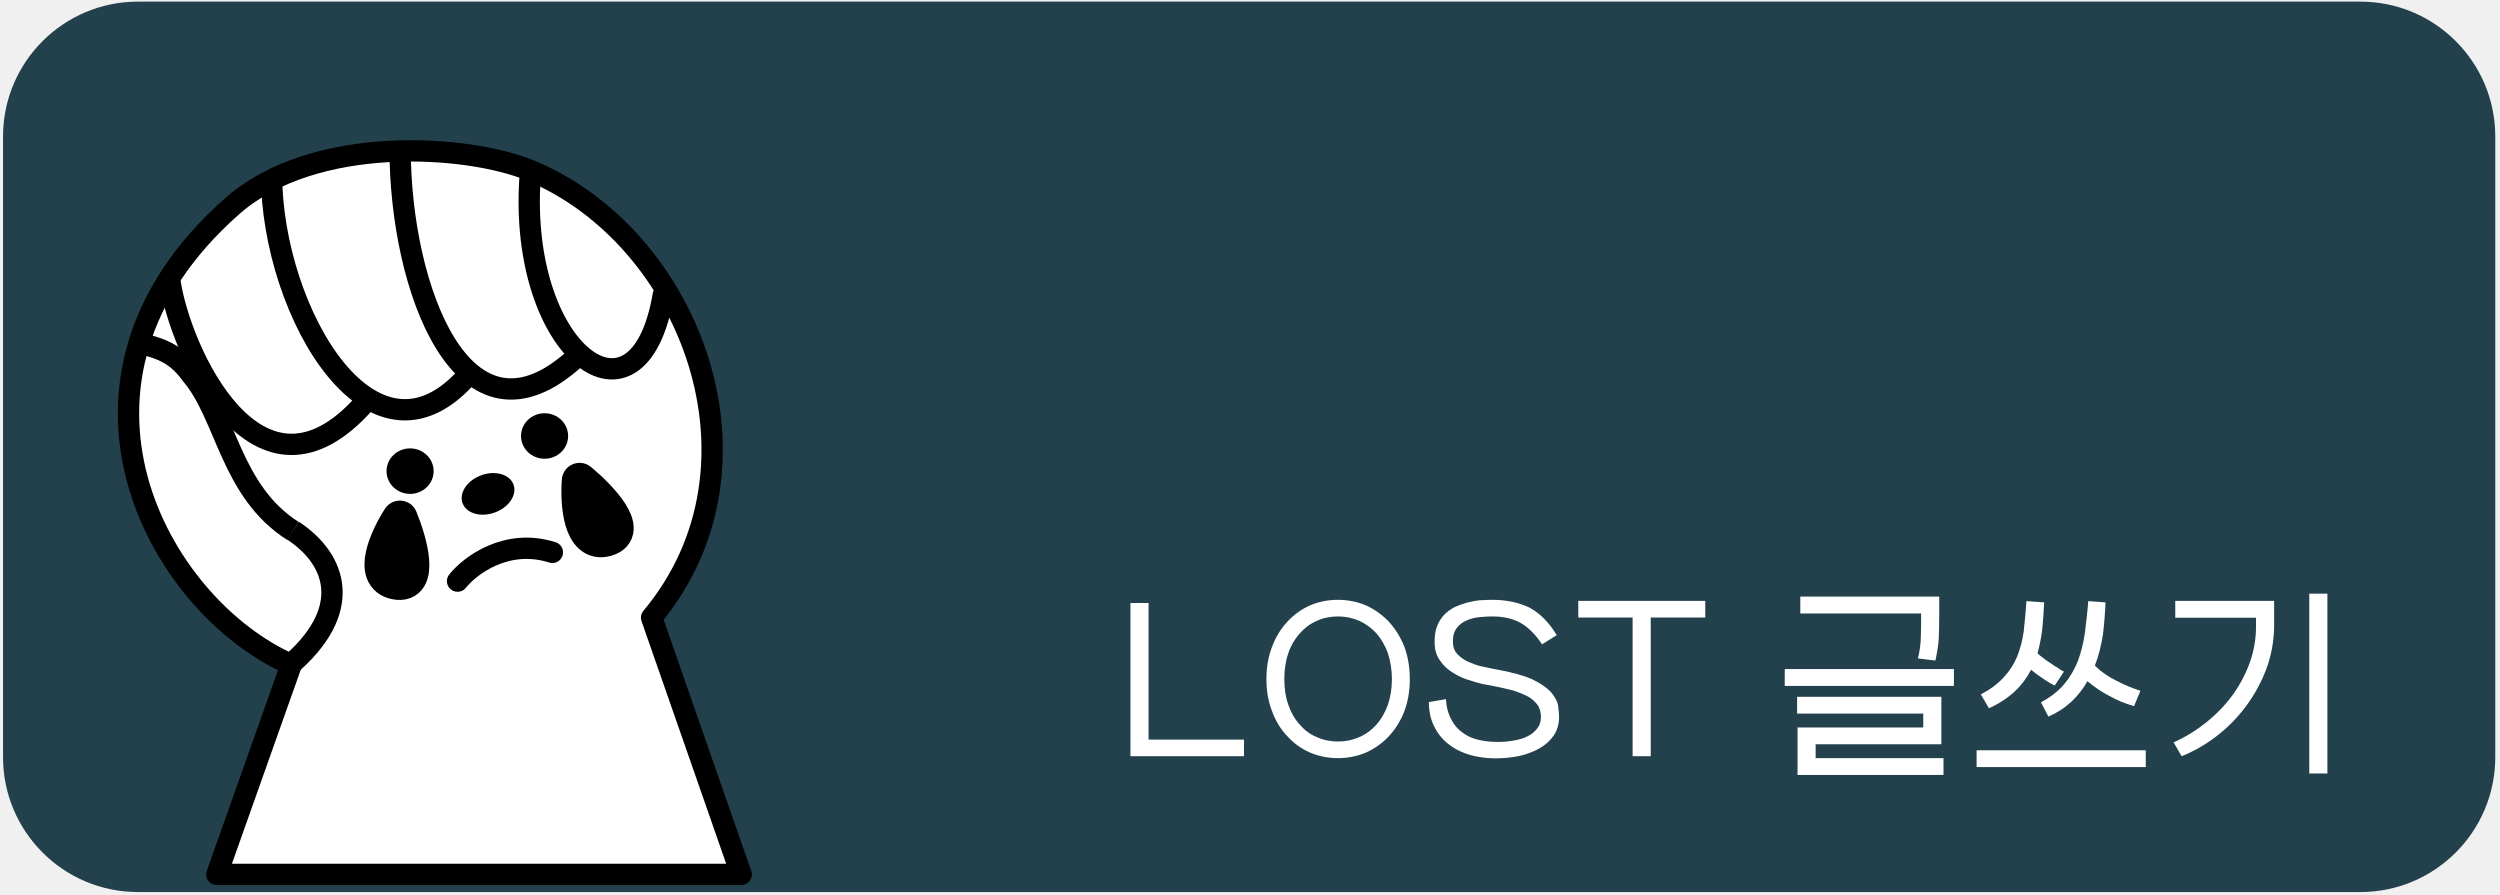
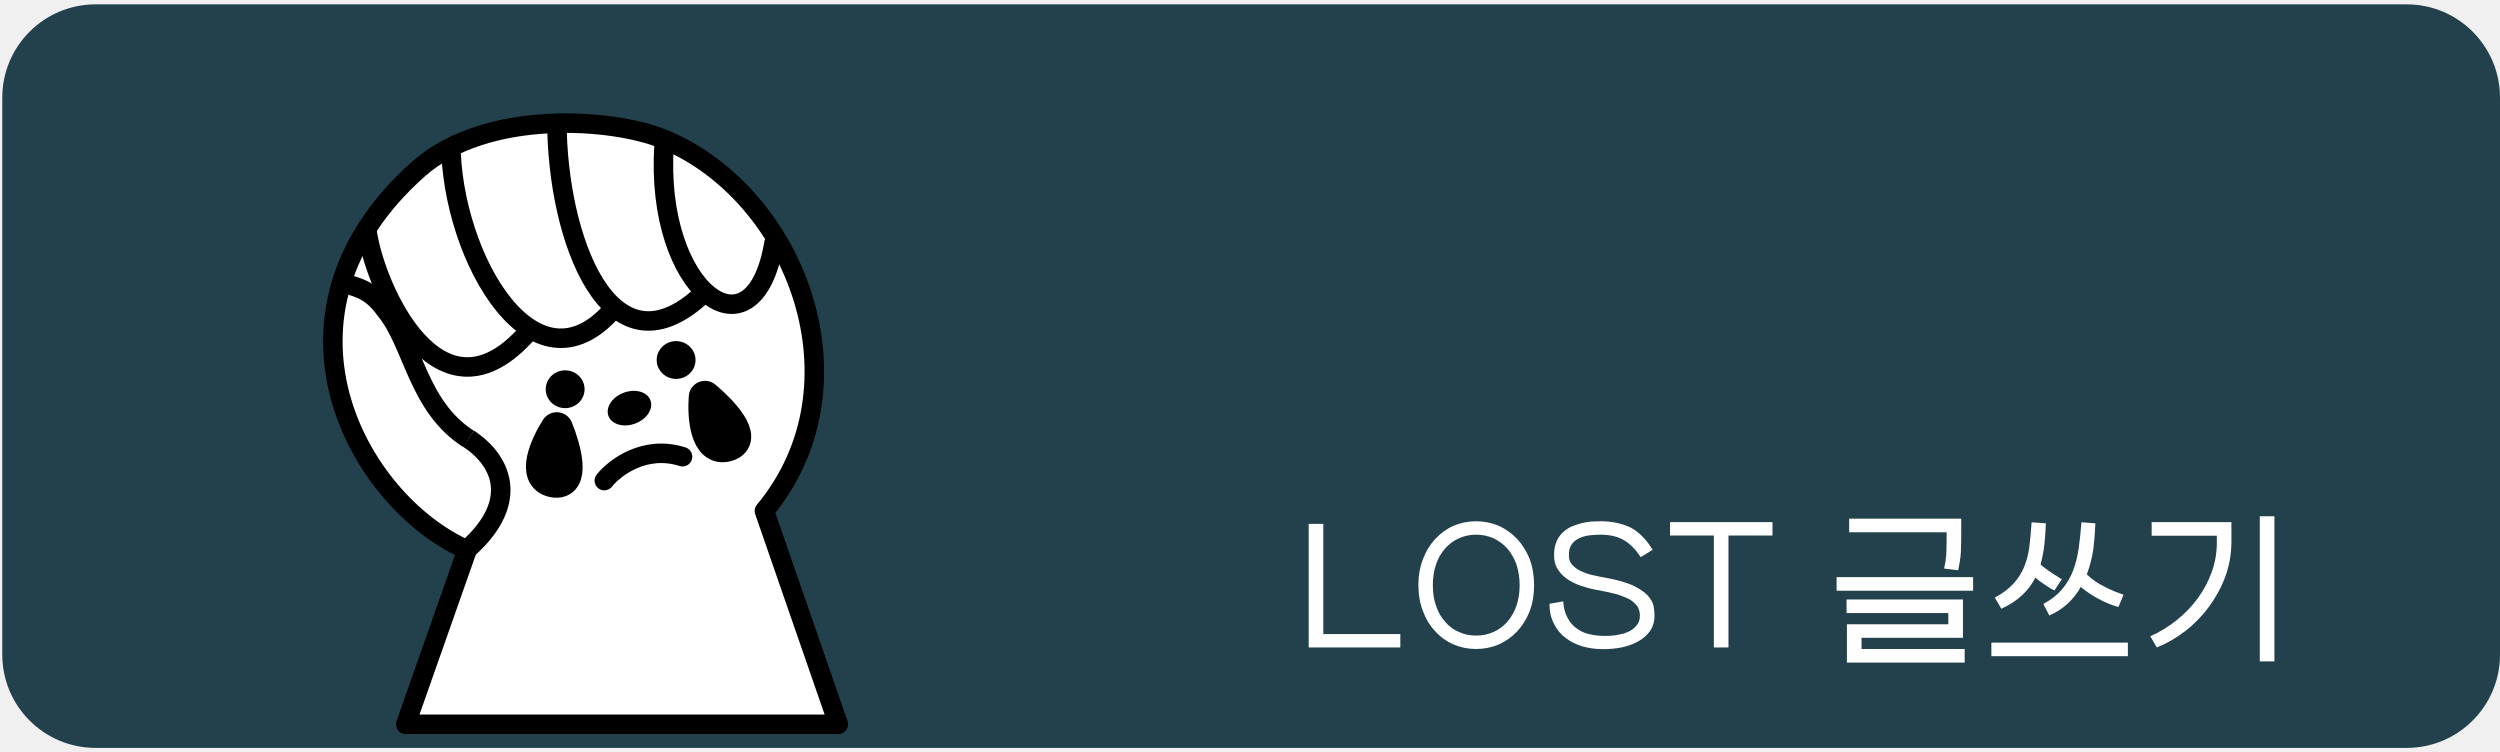
- <svg xmlns="http://www.w3.org/2000/svg" width="352" height="126" viewBox="0 0 352 126" fill="none">
-   <path d="M0.426 19.228C0.426 8.735 8.932 0.228 19.426 0.228H332.335C342.828 0.228 351.335 8.735 351.335 19.228V106.6C351.335 117.094 342.828 125.6 332.335 125.6H19.426C8.932 125.6 0.426 117.094 0.426 106.6V19.228Z" fill="#193946" fill-opacity="0.95" />
-   <path d="M161.716 84.905V104.135H175.156V106.475H159.166V84.905H161.716ZM178.311 95.615C178.311 93.935 178.581 92.405 179.121 91.025C179.631 89.675 180.351 88.505 181.281 87.515C182.181 86.555 183.231 85.775 184.461 85.235C185.661 84.725 186.981 84.455 188.391 84.455C189.771 84.455 191.091 84.725 192.321 85.235C193.521 85.775 194.601 86.555 195.531 87.515C196.431 88.505 197.181 89.675 197.721 91.025C198.231 92.405 198.501 93.935 198.501 95.615C198.501 97.295 198.231 98.825 197.721 100.175C197.181 101.555 196.431 102.725 195.531 103.685C194.601 104.675 193.521 105.425 192.321 105.965C191.091 106.475 189.771 106.745 188.391 106.745C186.981 106.745 185.661 106.475 184.461 105.965C183.231 105.425 182.181 104.675 181.281 103.685C180.351 102.725 179.631 101.555 179.121 100.175C178.581 98.825 178.311 97.295 178.311 95.615ZM180.831 95.615C180.831 96.965 181.011 98.165 181.401 99.245C181.761 100.325 182.301 101.255 182.991 102.005C183.651 102.785 184.431 103.385 185.391 103.775C186.291 104.195 187.311 104.405 188.391 104.405C189.471 104.405 190.461 104.195 191.421 103.775C192.321 103.385 193.131 102.785 193.821 102.005C194.481 101.255 195.021 100.325 195.411 99.245C195.771 98.165 195.981 96.965 195.981 95.615C195.981 94.295 195.771 93.065 195.411 91.955C195.021 90.875 194.481 89.975 193.821 89.195C193.131 88.445 192.321 87.845 191.421 87.425C190.461 87.005 189.471 86.795 188.391 86.795C187.311 86.795 186.291 87.005 185.391 87.425C184.431 87.845 183.651 88.445 182.991 89.195C182.301 89.975 181.761 90.875 181.401 91.955C181.011 93.065 180.831 94.295 180.831 95.615ZM210.127 86.795C209.587 86.795 209.017 86.825 208.387 86.885C207.727 86.945 207.097 87.095 206.557 87.335C205.957 87.575 205.477 87.935 205.117 88.415C204.727 88.925 204.547 89.585 204.577 90.425C204.577 91.205 204.847 91.805 205.357 92.255C205.837 92.735 206.437 93.095 207.127 93.335C207.787 93.635 208.447 93.815 209.137 93.935C209.797 94.085 210.337 94.205 210.757 94.265C212.887 94.655 214.537 95.105 215.737 95.645C216.907 96.215 217.777 96.815 218.347 97.415C218.887 98.045 219.247 98.675 219.367 99.275C219.457 99.905 219.517 100.475 219.517 100.955C219.517 101.975 219.247 102.845 218.767 103.565C218.227 104.315 217.567 104.915 216.757 105.365C215.917 105.845 214.957 106.205 213.907 106.445C212.827 106.655 211.717 106.775 210.607 106.775C209.347 106.775 208.177 106.625 207.067 106.325C205.927 105.995 204.907 105.515 204.067 104.855C203.197 104.225 202.507 103.415 201.997 102.395C201.457 101.405 201.187 100.235 201.187 98.855L203.587 98.435C203.647 99.575 203.917 100.535 204.337 101.285C204.727 102.065 205.267 102.695 205.927 103.145C206.557 103.625 207.307 103.985 208.177 104.165C209.017 104.375 209.917 104.465 210.907 104.465C211.687 104.465 212.437 104.405 213.187 104.255C213.907 104.135 214.537 103.955 215.107 103.655C215.647 103.385 216.097 103.025 216.457 102.545C216.787 102.125 216.967 101.585 216.967 100.925C216.967 100.325 216.817 99.815 216.547 99.335C216.247 98.915 215.827 98.495 215.257 98.135C214.657 97.805 213.907 97.505 213.007 97.205C212.077 96.965 210.997 96.725 209.737 96.485C208.897 96.365 208.057 96.155 207.157 95.855C206.257 95.615 205.417 95.255 204.667 94.775C203.887 94.325 203.257 93.755 202.777 93.035C202.267 92.345 201.997 91.505 201.997 90.485C201.967 89.615 202.087 88.865 202.327 88.205C202.567 87.575 202.897 87.035 203.347 86.555C203.767 86.135 204.247 85.775 204.817 85.475C205.357 85.235 205.927 85.025 206.557 84.845C207.157 84.695 207.757 84.575 208.387 84.515C208.987 84.485 209.587 84.455 210.127 84.455C212.137 84.455 213.877 84.845 215.377 85.565C216.817 86.345 218.107 87.635 219.187 89.435L217.117 90.725C216.277 89.435 215.317 88.445 214.237 87.785C213.127 87.125 211.747 86.795 210.127 86.795ZM222.223 86.945V84.605H240.103V86.945H232.423V106.475H229.873V86.945H222.223ZM251.293 94.205H275.113V96.575H251.293V94.205ZM270.793 100.475H253.033V98.105H273.343V104.795H255.643V106.745H273.643V109.115H253.093V102.425H270.793V100.475ZM270.043 92.705C270.253 91.865 270.373 91.055 270.433 90.245C270.463 89.465 270.493 88.595 270.493 87.695V86.375H253.483V84.005H273.043V86.585C273.043 87.695 273.013 88.775 272.983 89.795C272.923 90.845 272.743 91.925 272.503 93.005L270.043 92.705ZM287.365 98.885C288.715 98.165 289.795 97.325 290.635 96.335C291.445 95.375 292.075 94.295 292.555 93.095C293.005 91.895 293.335 90.605 293.545 89.165C293.725 87.785 293.905 86.255 294.025 84.635L296.455 84.815C296.395 86.315 296.275 87.845 296.095 89.345C295.855 90.875 295.495 92.345 294.955 93.725C295.855 94.595 296.845 95.285 297.955 95.825C299.035 96.395 300.175 96.875 301.375 97.265L300.475 99.425C299.245 99.065 298.105 98.615 297.055 98.015C295.975 97.475 294.925 96.755 293.905 95.915C293.305 96.995 292.555 97.955 291.655 98.795C290.755 99.635 289.675 100.355 288.415 100.895L287.365 98.885ZM278.305 105.635H302.125V108.005H278.305V105.635ZM287.815 84.815C287.755 86.195 287.665 87.485 287.545 88.625C287.395 89.795 287.185 90.905 286.885 91.985C287.125 92.225 287.395 92.435 287.725 92.675C288.025 92.915 288.355 93.155 288.715 93.365C289.045 93.605 289.375 93.845 289.735 94.025C290.035 94.265 290.335 94.445 290.605 94.565L289.315 96.515C288.865 96.335 288.325 96.005 287.725 95.585C287.065 95.165 286.495 94.745 285.985 94.295C285.385 95.435 284.635 96.455 283.705 97.325C282.745 98.225 281.545 99.035 280.045 99.725L278.905 97.775C280.255 97.055 281.335 96.245 282.145 95.345C282.925 94.505 283.555 93.545 284.005 92.465C284.425 91.415 284.755 90.245 284.935 88.925C285.085 87.665 285.205 86.225 285.325 84.635L287.815 84.815ZM327.697 83.585V108.905H325.147V83.585H327.697ZM320.197 88.235C320.167 90.275 319.807 92.255 319.117 94.145C318.397 96.065 317.437 97.805 316.267 99.395C315.067 101.015 313.687 102.425 312.127 103.625C310.537 104.855 308.887 105.785 307.177 106.475L306.037 104.525C307.687 103.805 309.217 102.845 310.657 101.705C312.067 100.565 313.297 99.305 314.347 97.865C315.367 96.455 316.177 94.925 316.777 93.275C317.347 91.655 317.647 89.975 317.647 88.235V86.975H306.277V84.605H320.197V88.235Z" fill="white" />
-   <path d="M40.747 93.581L30.269 123.116H104.096L91.483 86.962C109.364 65.574 96.933 33.281 74.351 23.983C65.55 20.359 43.966 18.856 32.437 29.022C4.509 53.649 21.933 85.307 40.747 93.581Z" fill="white" stroke="black" stroke-width="2" stroke-linecap="round" stroke-linejoin="round" />
-   <path d="M56.307 72.984C54.564 75.668 52.008 81.212 55.734 81.919C59.459 82.626 57.668 76.257 56.307 72.984Z" fill="black" fill-opacity="0.2" stroke="black" stroke-width="5" stroke-linecap="round" stroke-linejoin="round" />
-   <path d="M81.607 67.67C81.351 70.828 81.749 76.885 85.389 75.843C89.029 74.801 84.384 69.96 81.607 67.67Z" fill="#D9D9D9" stroke="black" stroke-width="5" stroke-linecap="round" stroke-linejoin="round" />
-   <path d="M23.916 39.525C25.287 49.302 36.32 73.734 51.389 56.673" stroke="black" stroke-width="3" stroke-linecap="round" stroke-linejoin="round" />
-   <path d="M38.228 24.511C38.228 44.064 52.94 69.269 66.703 51.855" stroke="black" stroke-width="3" stroke-linejoin="round" />
-   <path d="M56.338 20.977C56.338 40.531 65.259 64.903 81.092 50.342" stroke="black" stroke-width="3" stroke-linejoin="round" />
-   <path d="M74.635 24.942C72.921 49.59 89.889 62.216 93.381 41.572" stroke="black" stroke-width="3" stroke-linecap="round" stroke-linejoin="round" />
-   <path d="M18.596 48.012C21.834 48.962 24.395 49.173 27.001 52.816C31.859 58.574 32.468 69.183 41.251 74.761" stroke="black" stroke-width="3" stroke-linejoin="round" />
-   <path d="M41.249 74.714C47.418 78.771 49.933 85.986 40.514 93.904" stroke="black" stroke-width="3" stroke-linejoin="round" />
-   <ellipse cx="57.74" cy="66.336" rx="3.316" ry="3.203" fill="black" />
-   <ellipse cx="3.819" cy="2.792" rx="3.819" ry="2.792" transform="matrix(0.929402 -0.369069 0.391792 0.920054 64.0723 68.379)" fill="black" />
-   <ellipse cx="76.676" cy="61.387" rx="3.316" ry="3.203" fill="black" />
-   <path d="M64.424 81.823C66.189 79.621 71.331 75.728 77.775 77.774" stroke="black" stroke-width="3" stroke-linecap="round" stroke-linejoin="round" />
-   <path d="M41.008 93.582L30.531 123.117H104.358L91.745 86.962C109.626 65.574 97.194 33.281 74.613 23.983C65.812 20.359 44.228 18.856 32.698 29.022C4.771 53.649 22.194 85.308 41.008 93.582Z" stroke="black" stroke-width="3" stroke-linecap="round" stroke-linejoin="round" />
+ <svg xmlns="http://www.w3.org/2000/svg" width="509" height="153" viewBox="0 0 509 153" fill="none">
+   <path d="M0.463 19.887C0.463 9.393 8.969 0.887 19.463 0.887H490C500.493 0.887 509 9.393 509 19.887V133.273C509 143.767 500.493 152.273 490 152.273H19.463C8.969 152.273 0.463 143.767 0.463 133.273V19.887Z" fill="#193946" fill-opacity="0.95" />
+   <path d="M269.425 106.655V129.09H285.105V131.82H266.45V106.655H269.425ZM288.785 119.15C288.785 117.19 289.1 115.405 289.73 113.795C290.325 112.22 291.165 110.855 292.25 109.7C293.3 108.58 294.525 107.67 295.96 107.04C297.36 106.445 298.9 106.13 300.545 106.13C302.155 106.13 303.695 106.445 305.13 107.04C306.53 107.67 307.79 108.58 308.875 109.7C309.925 110.855 310.8 112.22 311.43 113.795C312.025 115.405 312.34 117.19 312.34 119.15C312.34 121.11 312.025 122.895 311.43 124.47C310.8 126.08 309.925 127.445 308.875 128.565C307.79 129.72 306.53 130.595 305.13 131.225C303.695 131.82 302.155 132.135 300.545 132.135C298.9 132.135 297.36 131.82 295.96 131.225C294.525 130.595 293.3 129.72 292.25 128.565C291.165 127.445 290.325 126.08 289.73 124.47C289.1 122.895 288.785 121.11 288.785 119.15ZM291.725 119.15C291.725 120.725 291.935 122.125 292.39 123.385C292.81 124.645 293.44 125.73 294.245 126.605C295.015 127.515 295.925 128.215 297.045 128.67C298.095 129.16 299.285 129.405 300.545 129.405C301.805 129.405 302.96 129.16 304.08 128.67C305.13 128.215 306.075 127.515 306.88 126.605C307.65 125.73 308.28 124.645 308.735 123.385C309.155 122.125 309.4 120.725 309.4 119.15C309.4 117.61 309.155 116.175 308.735 114.88C308.28 113.62 307.65 112.57 306.88 111.66C306.075 110.785 305.13 110.085 304.08 109.595C302.96 109.105 301.805 108.86 300.545 108.86C299.285 108.86 298.095 109.105 297.045 109.595C295.925 110.085 295.015 110.785 294.245 111.66C293.44 112.57 292.81 113.62 292.39 114.88C291.935 116.175 291.725 117.61 291.725 119.15ZM325.904 108.86C325.274 108.86 324.609 108.895 323.874 108.965C323.104 109.035 322.369 109.21 321.739 109.49C321.039 109.77 320.479 110.19 320.059 110.75C319.604 111.345 319.394 112.115 319.429 113.095C319.429 114.005 319.744 114.705 320.339 115.23C320.899 115.79 321.599 116.21 322.404 116.49C323.174 116.84 323.944 117.05 324.749 117.19C325.519 117.365 326.149 117.505 326.639 117.575C329.124 118.03 331.049 118.555 332.449 119.185C333.814 119.85 334.829 120.55 335.494 121.25C336.124 121.985 336.544 122.72 336.684 123.42C336.789 124.155 336.859 124.82 336.859 125.38C336.859 126.57 336.544 127.585 335.984 128.425C335.354 129.3 334.584 130 333.639 130.525C332.659 131.085 331.539 131.505 330.314 131.785C329.054 132.03 327.759 132.17 326.464 132.17C324.994 132.17 323.629 131.995 322.334 131.645C321.004 131.26 319.814 130.7 318.834 129.93C317.819 129.195 317.014 128.25 316.419 127.06C315.789 125.905 315.474 124.54 315.474 122.93L318.274 122.44C318.344 123.77 318.659 124.89 319.149 125.765C319.604 126.675 320.234 127.41 321.004 127.935C321.739 128.495 322.614 128.915 323.629 129.125C324.609 129.37 325.659 129.475 326.814 129.475C327.724 129.475 328.599 129.405 329.474 129.23C330.314 129.09 331.049 128.88 331.714 128.53C332.344 128.215 332.869 127.795 333.289 127.235C333.674 126.745 333.884 126.115 333.884 125.345C333.884 124.645 333.709 124.05 333.394 123.49C333.044 123 332.554 122.51 331.889 122.09C331.189 121.705 330.314 121.355 329.264 121.005C328.179 120.725 326.919 120.445 325.449 120.165C324.469 120.025 323.489 119.78 322.439 119.43C321.389 119.15 320.409 118.73 319.534 118.17C318.624 117.645 317.889 116.98 317.329 116.14C316.734 115.335 316.419 114.355 316.419 113.165C316.384 112.15 316.524 111.275 316.804 110.505C317.084 109.77 317.469 109.14 317.994 108.58C318.484 108.09 319.044 107.67 319.709 107.32C320.339 107.04 321.004 106.795 321.739 106.585C322.439 106.41 323.139 106.27 323.874 106.2C324.574 106.165 325.274 106.13 325.904 106.13C328.249 106.13 330.279 106.585 332.029 107.425C333.709 108.335 335.214 109.84 336.474 111.94L334.059 113.445C333.079 111.94 331.959 110.785 330.699 110.015C329.404 109.245 327.794 108.86 325.904 108.86ZM340.016 109.035V106.305H360.876V109.035H351.916V131.82H348.941V109.035H340.016ZM373.931 117.505H401.721V120.27H373.931V117.505ZM396.681 124.82H375.961V122.055H399.656V129.86H379.006V132.135H400.006V134.9H376.031V127.095H396.681V124.82ZM395.806 115.755C396.051 114.775 396.191 113.83 396.261 112.885C396.296 111.975 396.331 110.96 396.331 109.91V108.37H376.486V105.605H399.306V108.615C399.306 109.91 399.271 111.17 399.236 112.36C399.166 113.585 398.956 114.845 398.676 116.105L395.806 115.755ZM416.015 122.965C417.59 122.125 418.85 121.145 419.83 119.99C420.775 118.87 421.51 117.61 422.07 116.21C422.595 114.81 422.98 113.305 423.225 111.625C423.435 110.015 423.645 108.23 423.785 106.34L426.62 106.55C426.55 108.3 426.41 110.085 426.2 111.835C425.92 113.62 425.5 115.335 424.87 116.945C425.92 117.96 427.075 118.765 428.37 119.395C429.63 120.06 430.96 120.62 432.36 121.075L431.31 123.595C429.875 123.175 428.545 122.65 427.32 121.95C426.06 121.32 424.835 120.48 423.645 119.5C422.945 120.76 422.07 121.88 421.02 122.86C419.97 123.84 418.71 124.68 417.24 125.31L416.015 122.965ZM405.445 130.84H433.235V133.605H405.445V130.84ZM416.54 106.55C416.47 108.16 416.365 109.665 416.225 110.995C416.05 112.36 415.805 113.655 415.455 114.915C415.735 115.195 416.05 115.44 416.435 115.72C416.785 116 417.17 116.28 417.59 116.525C417.975 116.805 418.36 117.085 418.78 117.295C419.13 117.575 419.48 117.785 419.795 117.925L418.29 120.2C417.765 119.99 417.135 119.605 416.435 119.115C415.665 118.625 415 118.135 414.405 117.61C413.705 118.94 412.83 120.13 411.745 121.145C410.625 122.195 409.225 123.14 407.475 123.945L406.145 121.67C407.72 120.83 408.98 119.885 409.925 118.835C410.835 117.855 411.57 116.735 412.095 115.475C412.585 114.25 412.97 112.885 413.18 111.345C413.355 109.875 413.495 108.195 413.635 106.34L416.54 106.55ZM463.069 105.115V134.655H460.094V105.115H463.069ZM454.319 110.54C454.284 112.92 453.864 115.23 453.059 117.435C452.219 119.675 451.099 121.705 449.734 123.56C448.334 125.45 446.724 127.095 444.904 128.495C443.049 129.93 441.124 131.015 439.129 131.82L437.799 129.545C439.724 128.705 441.509 127.585 443.189 126.255C444.834 124.925 446.269 123.455 447.494 121.775C448.684 120.13 449.629 118.345 450.329 116.42C450.994 114.53 451.344 112.57 451.344 110.54V109.07H438.079V106.305H454.319V110.54Z" fill="white" />
+   <path d="M94.792 111.979L82.293 147.463H170.365L155.318 104.026C176.65 78.33 161.819 39.532 134.881 28.361C124.381 24.008 98.632 22.202 84.879 34.416C51.562 64.003 72.348 102.038 94.792 111.979Z" fill="white" stroke="black" stroke-width="2.645" stroke-linecap="round" stroke-linejoin="round" />
+   <path d="M113.354 87.235C111.274 90.46 108.226 97.12 112.67 97.97C117.114 98.819 114.978 91.167 113.354 87.235Z" fill="black" fill-opacity="0.2" stroke="black" stroke-width="6.613" stroke-linecap="round" stroke-linejoin="round" />
+   <path d="M143.537 80.849C143.232 84.644 143.706 91.92 148.049 90.668C152.392 89.416 146.85 83.6 143.537 80.849Z" fill="#D9D9D9" stroke="black" stroke-width="6.613" stroke-linecap="round" stroke-linejoin="round" />
+   <path d="M74.714 47.035C76.35 58.781 89.512 88.134 107.488 67.637" stroke="black" stroke-width="3.968" stroke-linecap="round" stroke-linejoin="round" />
+   <path d="M91.788 28.998C91.788 52.49 109.338 82.772 125.756 61.85" stroke="black" stroke-width="3.968" stroke-linejoin="round" />
+   <path d="M113.391 24.752C113.391 48.244 124.034 77.526 142.922 60.032" stroke="black" stroke-width="3.968" stroke-linejoin="round" />
+   <path d="M135.219 29.512C133.175 59.124 153.417 74.294 157.583 49.491" stroke="black" stroke-width="3.968" stroke-linecap="round" stroke-linejoin="round" />
+   <path d="M68.366 57.23C72.229 58.371 75.285 58.625 78.394 63.002C84.189 69.919 84.915 82.665 95.393 89.368" stroke="black" stroke-width="3.968" stroke-linejoin="round" />
+   <path d="M95.392 89.312C102.752 94.186 105.752 102.855 94.515 112.368" stroke="black" stroke-width="3.968" stroke-linejoin="round" />
+   <ellipse cx="115.065" cy="79.248" rx="3.956" ry="3.848" fill="black" />
+   <ellipse cx="4.56" cy="3.351" rx="4.56" ry="3.351" transform="matrix(0.928501 -0.371329 0.38945 0.921048 122.619 81.7031)" fill="black" />
+   <ellipse cx="137.655" cy="73.299" rx="3.956" ry="3.848" fill="black" />
+   <path d="M123.038 97.852C125.144 95.206 131.278 90.529 138.965 92.987" stroke="black" stroke-width="3.968" stroke-linecap="round" stroke-linejoin="round" />
+   <path d="M95.105 111.981L82.606 147.465H170.677L155.63 104.028C176.962 78.332 162.132 39.534 135.193 28.363C124.694 24.01 98.945 22.204 85.191 34.418C51.875 64.005 72.66 102.04 95.105 111.981Z" stroke="black" stroke-width="3.968" stroke-linecap="round" stroke-linejoin="round" />
</svg>
